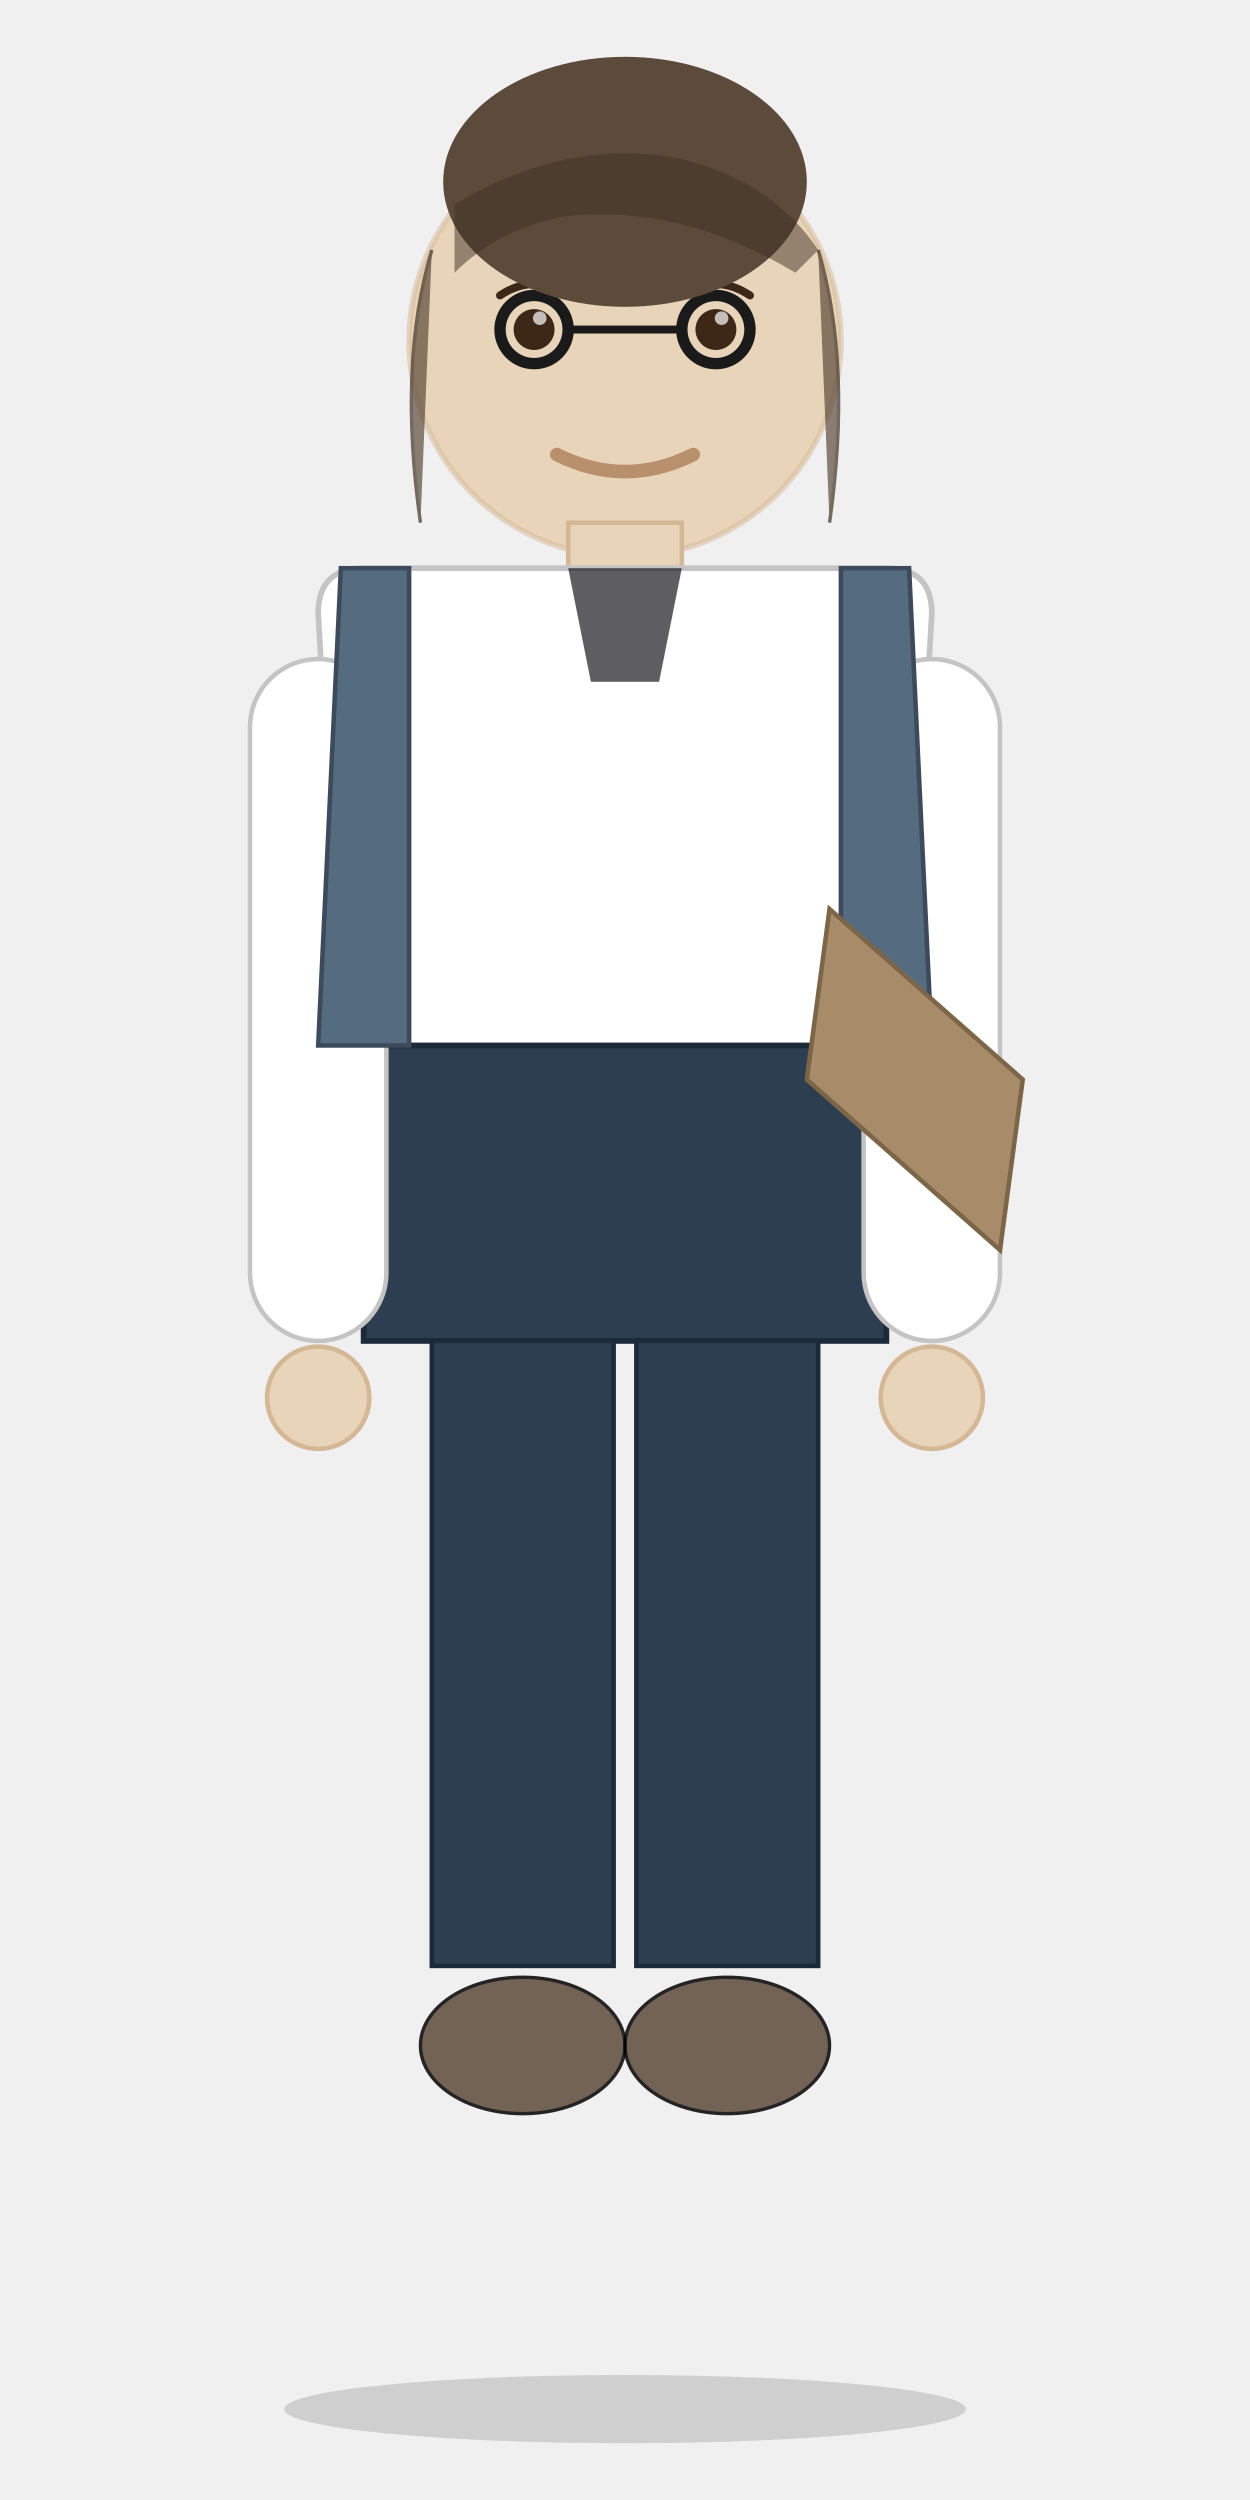
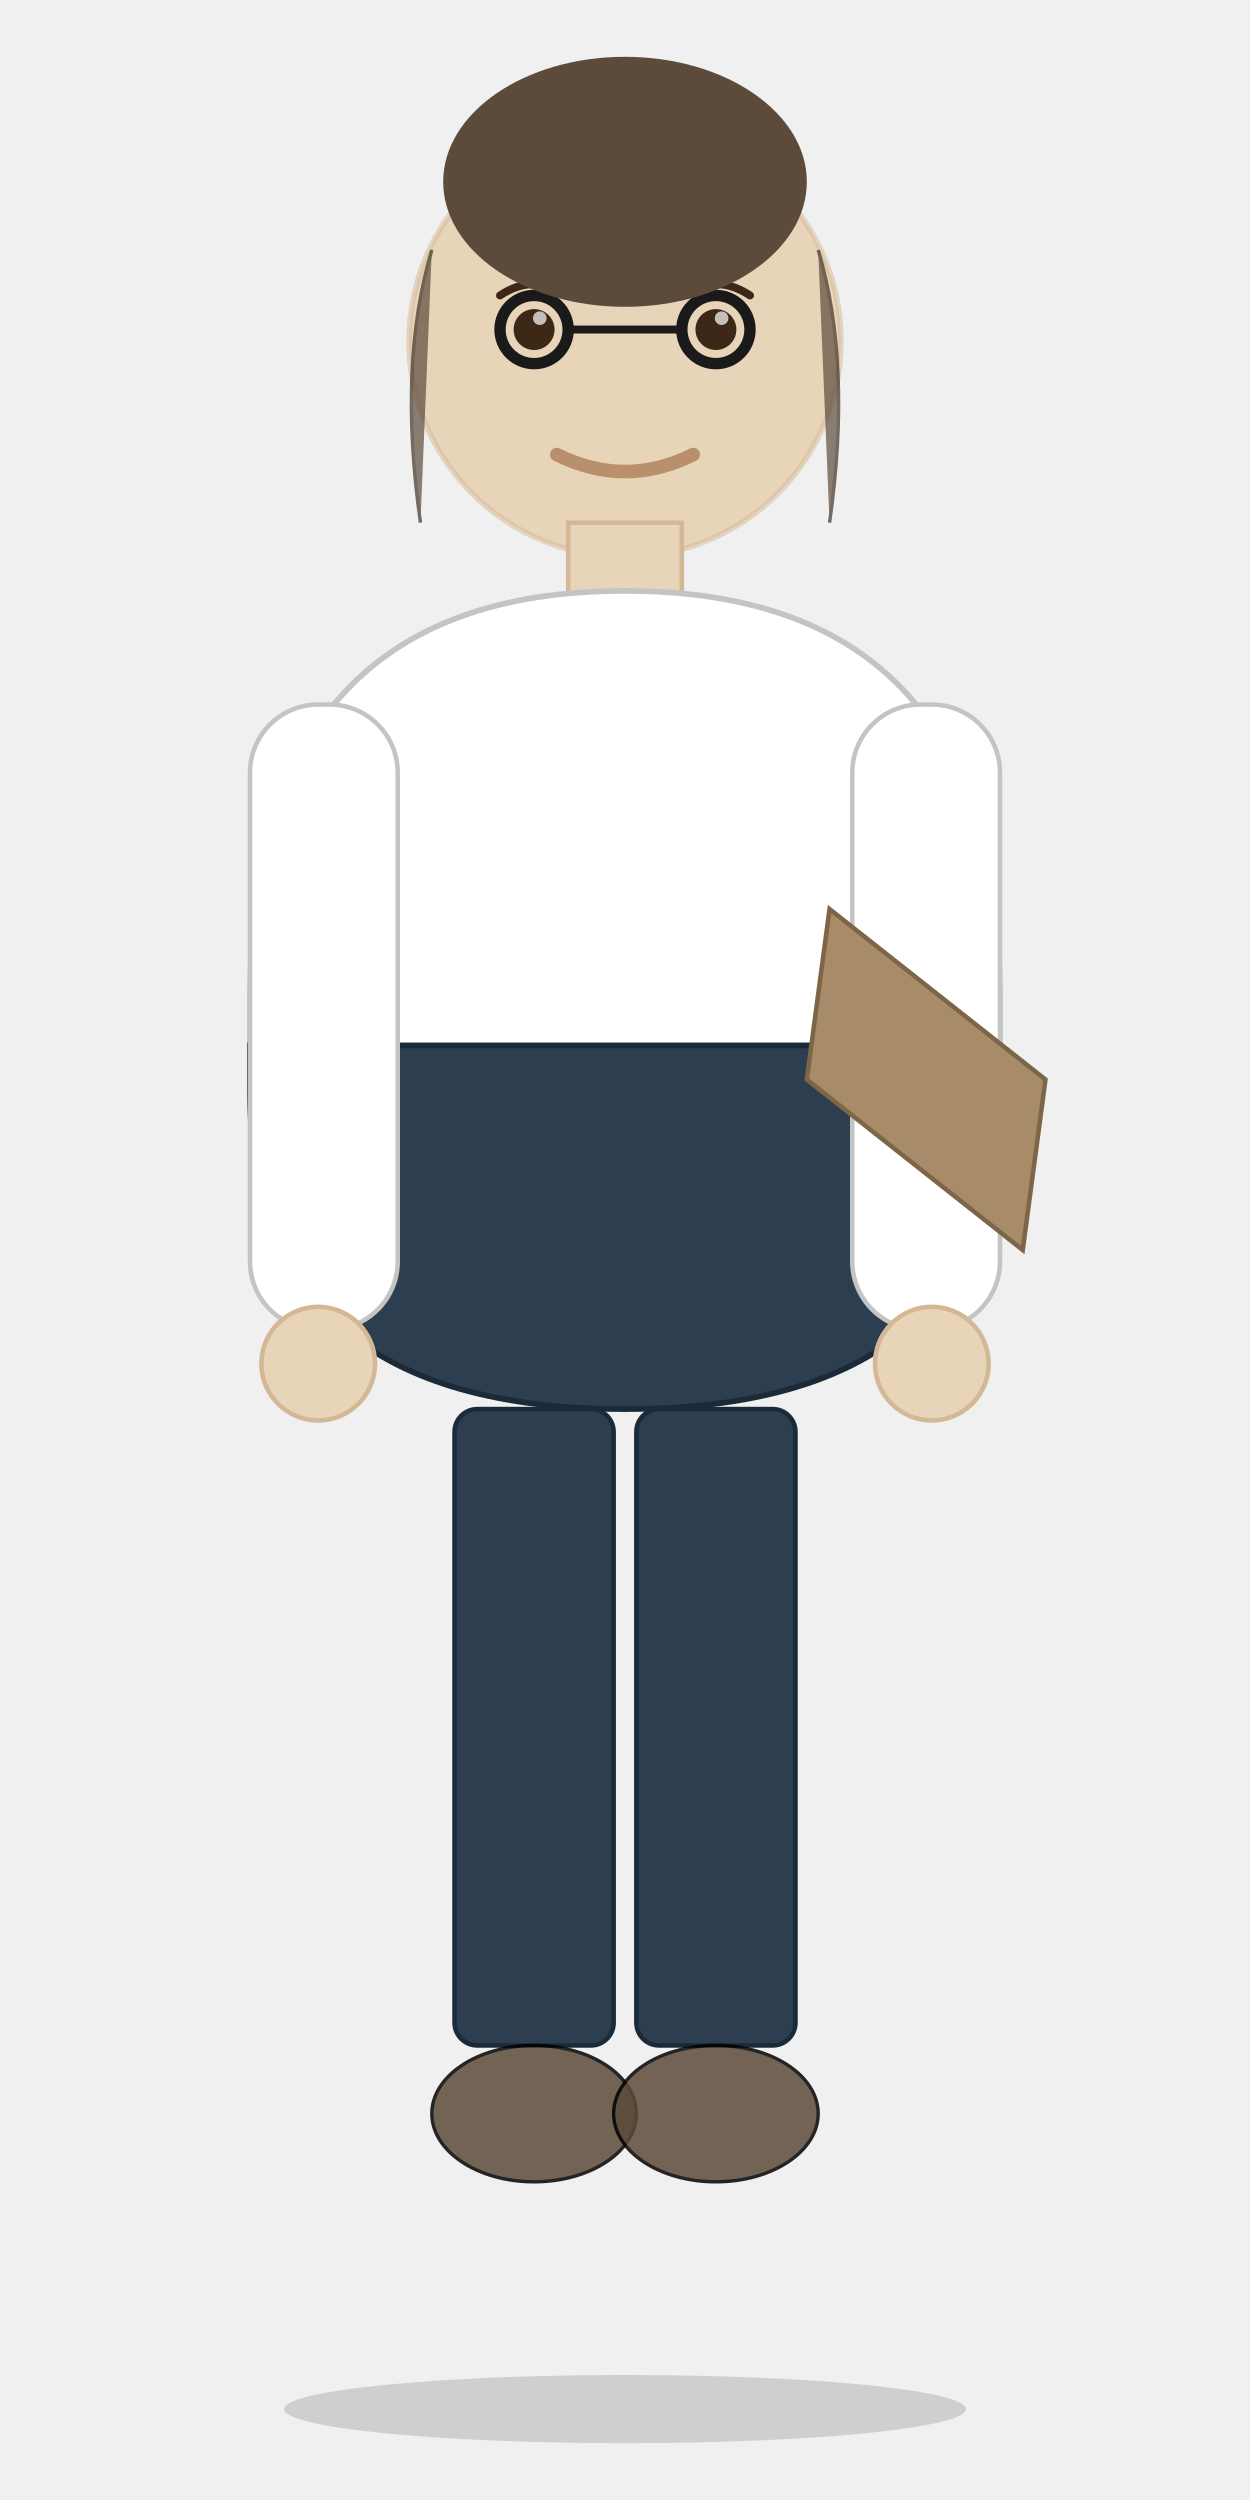
<svg xmlns="http://www.w3.org/2000/svg" viewBox="0 0 110 220" width="110" height="220">
  <ellipse cx="55" cy="212" rx="30" ry="3" fill="#000000" opacity="0.14" />
  <circle cx="55" cy="30" r="19" fill="#E8D4B8" />
  <circle cx="55" cy="30" r="19" fill="none" stroke="#D4B896" stroke-width="0.5" opacity="0.5" />
  <circle cx="47" cy="29" r="1.8" fill="#3D2817" />
  <circle cx="63" cy="29" r="1.8" fill="#3D2817" />
  <circle cx="47.5" cy="28" r="0.6" fill="#FFFFFF" opacity="0.7" />
  <circle cx="63.5" cy="28" r="0.6" fill="#FFFFFF" opacity="0.7" />
  <path d="M 44 26 Q 47 24 50 26" fill="none" stroke="#3D2817" stroke-width="0.7" stroke-linecap="round" />
  <path d="M 60 26 Q 63 24 66 26" fill="none" stroke="#3D2817" stroke-width="0.7" stroke-linecap="round" />
  <path d="M 49 40 Q 55 43 61 40" stroke="#B8906C" stroke-width="1.2" fill="none" stroke-linecap="round" />
  <circle cx="47" cy="29" r="3" fill="none" stroke="#1A1A1A" stroke-width="1" />
  <circle cx="63" cy="29" r="3" fill="none" stroke="#1A1A1A" stroke-width="1" />
  <line x1="50" y1="29" x2="60" y2="29" stroke="#1A1A1A" stroke-width="0.7" />
  <ellipse cx="55" cy="16" rx="16" ry="11" fill="#5C4A3A" />
  <path d="M 38 22 Q 35 32 37 46" fill="#5C4A3A" stroke="#3D3024" stroke-width="0.3" opacity="0.7" />
  <path d="M 72 22 Q 75 32 73 46" fill="#5C4A3A" stroke="#3D3024" stroke-width="0.3" opacity="0.7" />
-   <path d="M 40 18 Q 50 12 60 14 Q 68 16 72 22 L 70 24 Q 60 18 50 19 Q 44 20 40 24 Z" fill="#3D3024" opacity="0.5" />
-   <rect x="50" y="46" width="10" height="6" fill="#E8D4B8" stroke="#D4B896" stroke-width="0.4" />
-   <path d="     M 28 54     Q 28 50 32 50     L 78 50     Q 82 50 82 54     L 80 88     L 78 92     L 78 118     L 32 118     L 32 92     L 30 88     Z   " fill="#FFFFFF" stroke="#C4C4C4" stroke-width="0.5" />
-   <path d="     M 32 92     L 78 92     L 78 118     L 32 118     Z   " fill="#2C3E50" stroke="#1A2A38" stroke-width="0.5" />
-   <rect x="22" y="58" width="12" height="60" rx="6" fill="#FFFFFF" stroke="#C4C4C4" stroke-width="0.4" />
-   <rect x="76" y="58" width="12" height="60" rx="6" fill="#FFFFFF" stroke="#C4C4C4" stroke-width="0.4" />
-   <circle cx="28" cy="123" r="4.5" fill="#E8D4B8" stroke="#D4B896" stroke-width="0.4" />
-   <circle cx="82" cy="123" r="4.5" fill="#E8D4B8" stroke="#D4B896" stroke-width="0.4" />
-   <rect x="38" y="118" width="16" height="55" fill="#2C3E50" stroke="#1A2A38" stroke-width="0.4" />
-   <rect x="56" y="118" width="16" height="55" fill="#2C3E50" stroke="#1A2A38" stroke-width="0.4" />
-   <ellipse cx="46" cy="180" rx="9" ry="6" fill="#5C4A3A" stroke="#000000" stroke-width="0.3" opacity="0.85" />
-   <ellipse cx="64" cy="180" rx="9" ry="6" fill="#5C4A3A" stroke="#000000" stroke-width="0.3" opacity="0.85" />
-   <path d="M 30 50 L 36 50 L 36 92 L 28 92 Z" fill="#556B7F" stroke="#3D4A5C" stroke-width="0.4" />
-   <path d="M 80 50 L 74 50 L 74 92 L 82 92 Z" fill="#556B7F" stroke="#3D4A5C" stroke-width="0.4" />
-   <path d="M 50 50 L 60 50 L 58 60 L 52 60 Z" fill="#1A1A20" opacity="0.7" />
-   <path d="M 73 80 L 90 95 L 88 110 L 71 95 Z" fill="#A88C6A" stroke="#7D6648" stroke-width="0.4" />
+   <rect x="50" y="46" width="10" height="8" fill="#E8D4B8" stroke="#D4B896" stroke-width="0.4" />
+   <path d="M 22 88 Q 22 52 55 52 Q 88 52 88 88 L 88 92 L 22 92 Z" fill="#FFFFFF" stroke="#C4C4C4" stroke-width="0.5" />
+   <path d="M 22 92 L 88 92 L 88 96 Q 88 124 55 124 Q 22 124 22 96 Z" fill="#2C3E50" stroke="#1A2A38" stroke-width="0.5" />
+   <rect x="22" y="62" width="13" height="55" rx="6" fill="#FFFFFF" stroke="#C4C4C4" stroke-width="0.4" />
+   <rect x="75" y="62" width="13" height="55" rx="6" fill="#FFFFFF" stroke="#C4C4C4" stroke-width="0.4" />
+   <circle cx="28" cy="120" r="5" fill="#E8D4B8" stroke="#D4B896" stroke-width="0.4" />
+   <circle cx="82" cy="120" r="5" fill="#E8D4B8" stroke="#D4B896" stroke-width="0.4" />
+   <rect x="40" y="124" width="14" height="56" rx="2" fill="#2C3E50" stroke="#1A2A38" stroke-width="0.4" />
+   <rect x="56" y="124" width="14" height="56" rx="2" fill="#2C3E50" stroke="#1A2A38" stroke-width="0.4" />
+   <ellipse cx="47" cy="186" rx="9" ry="6" fill="#5C4A3A" stroke="#000000" stroke-width="0.3" opacity="0.85" />
+   <ellipse cx="63" cy="186" rx="9" ry="6" fill="#5C4A3A" stroke="#000000" stroke-width="0.3" opacity="0.85" />
+   <path d="M 73 80 L 92 95 L 90 110 L 71 95 Z" fill="#A88C6A" stroke="#7D6648" stroke-width="0.4" />
</svg>
